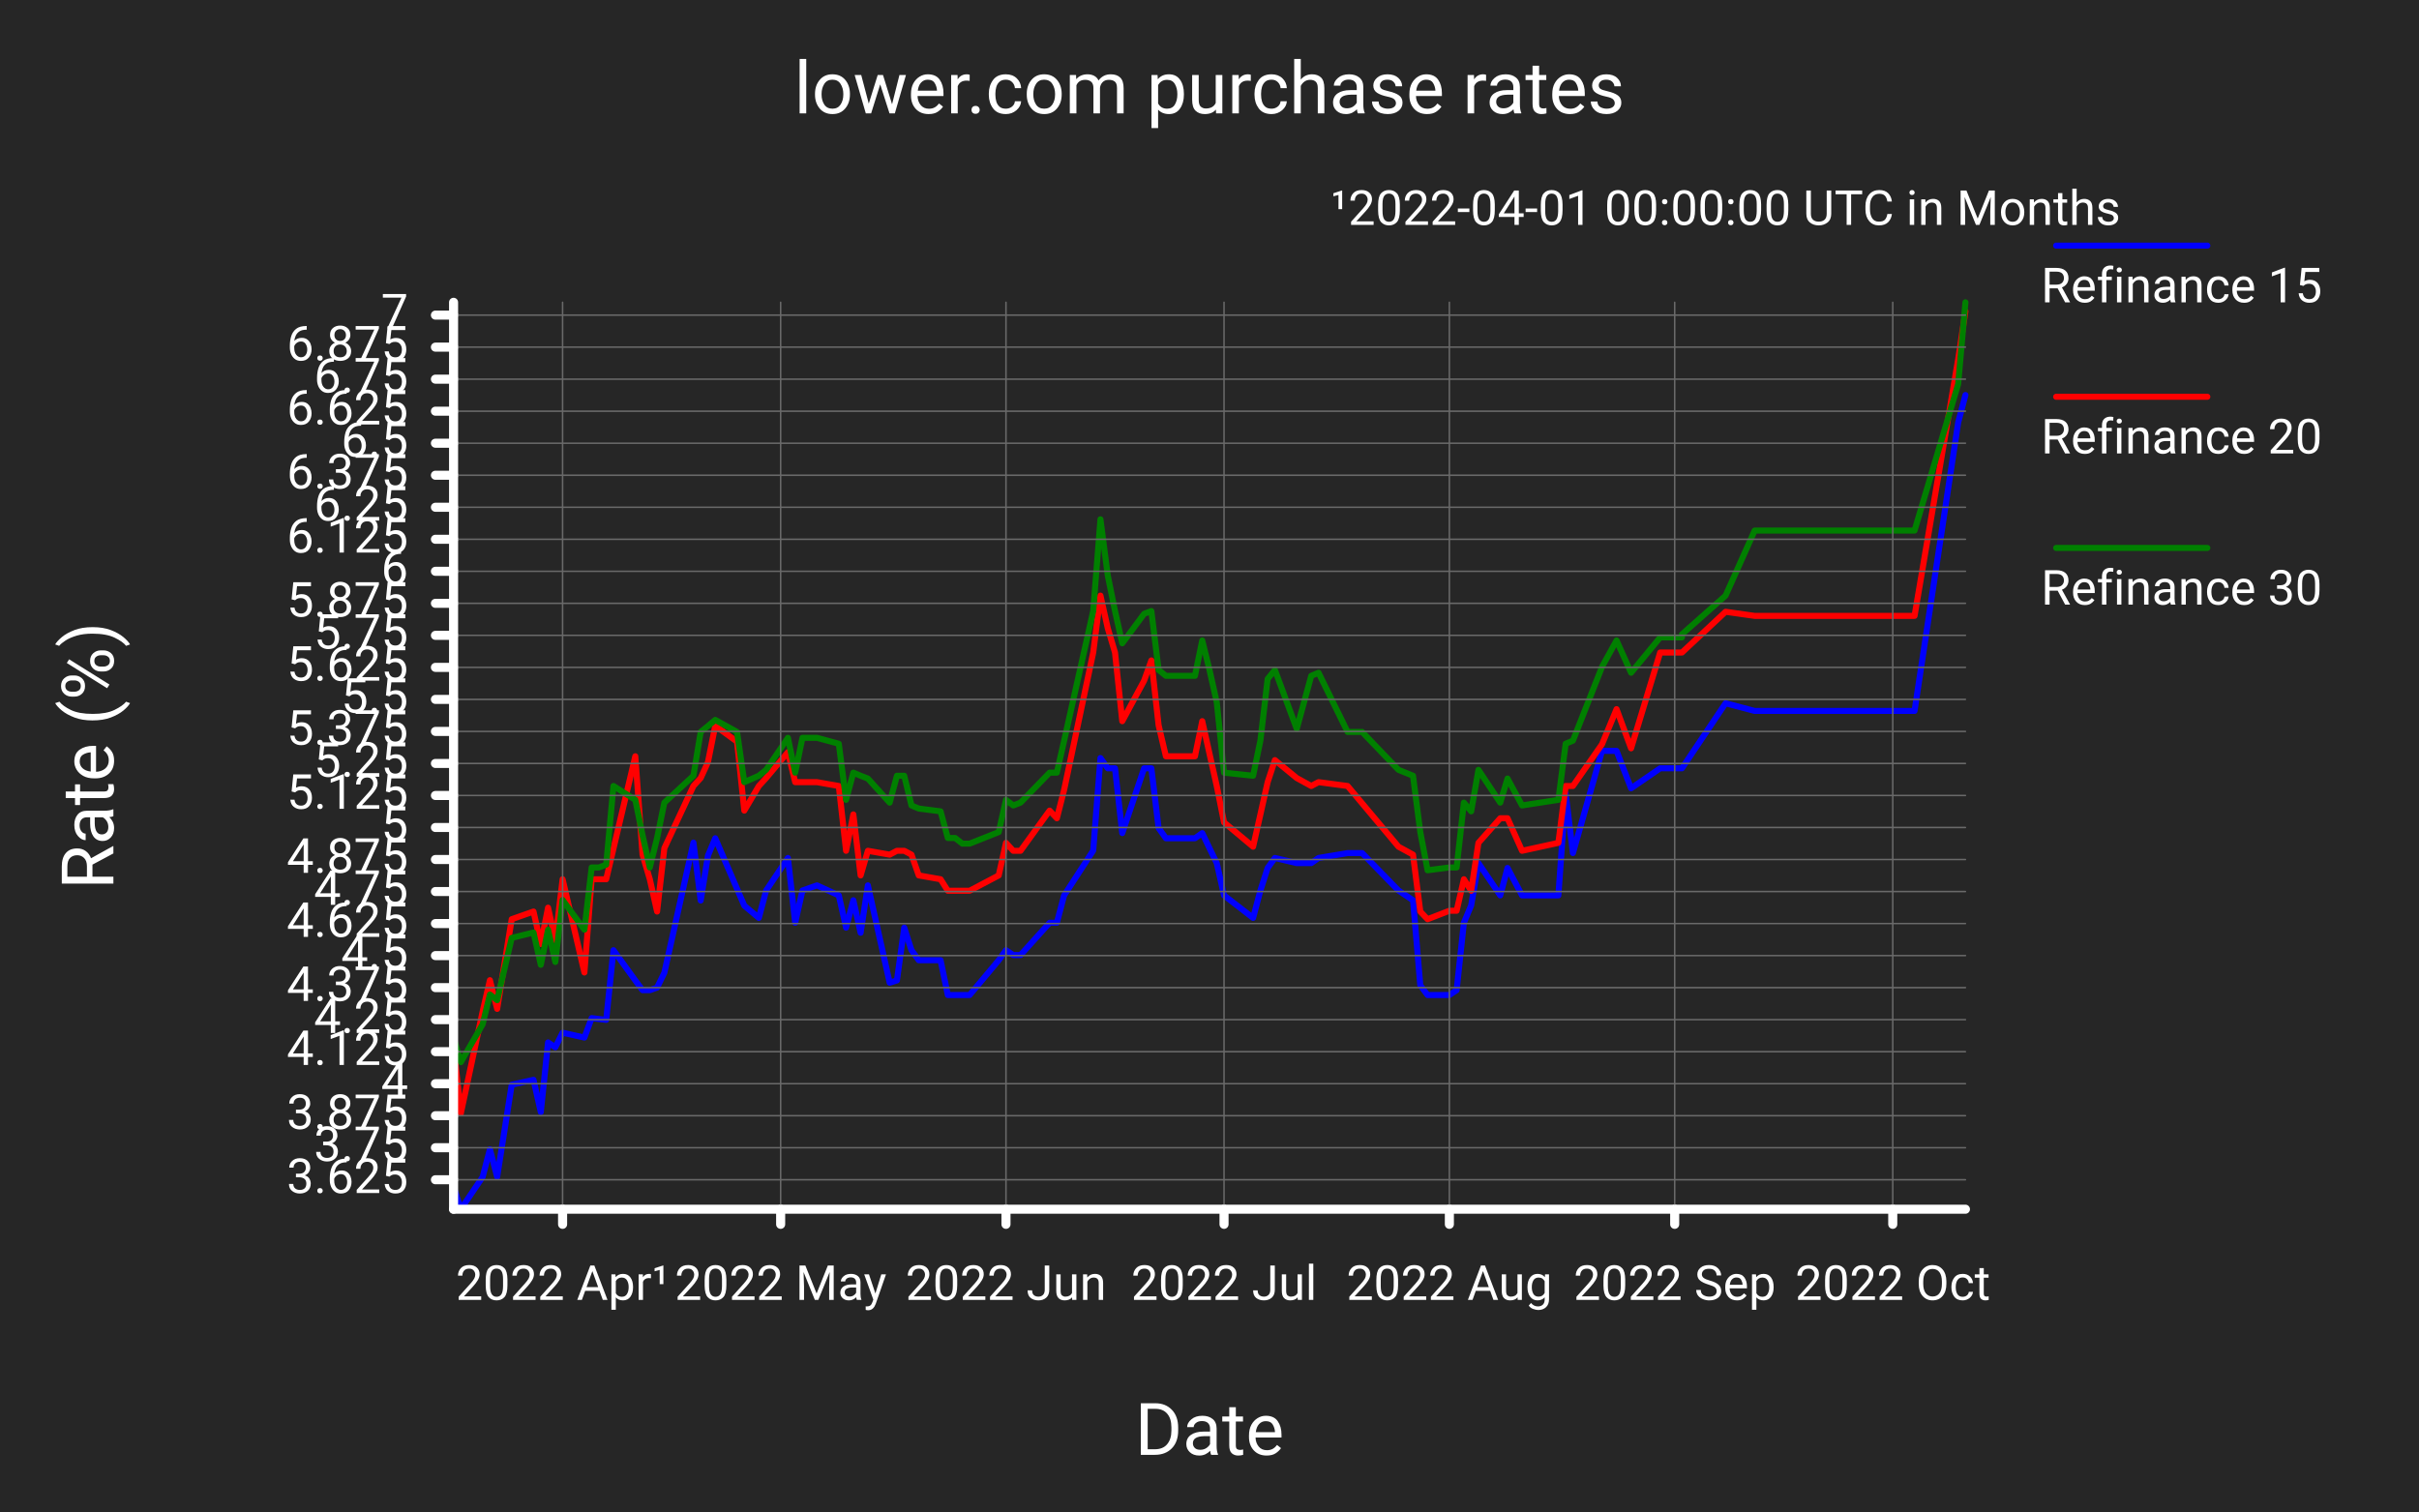
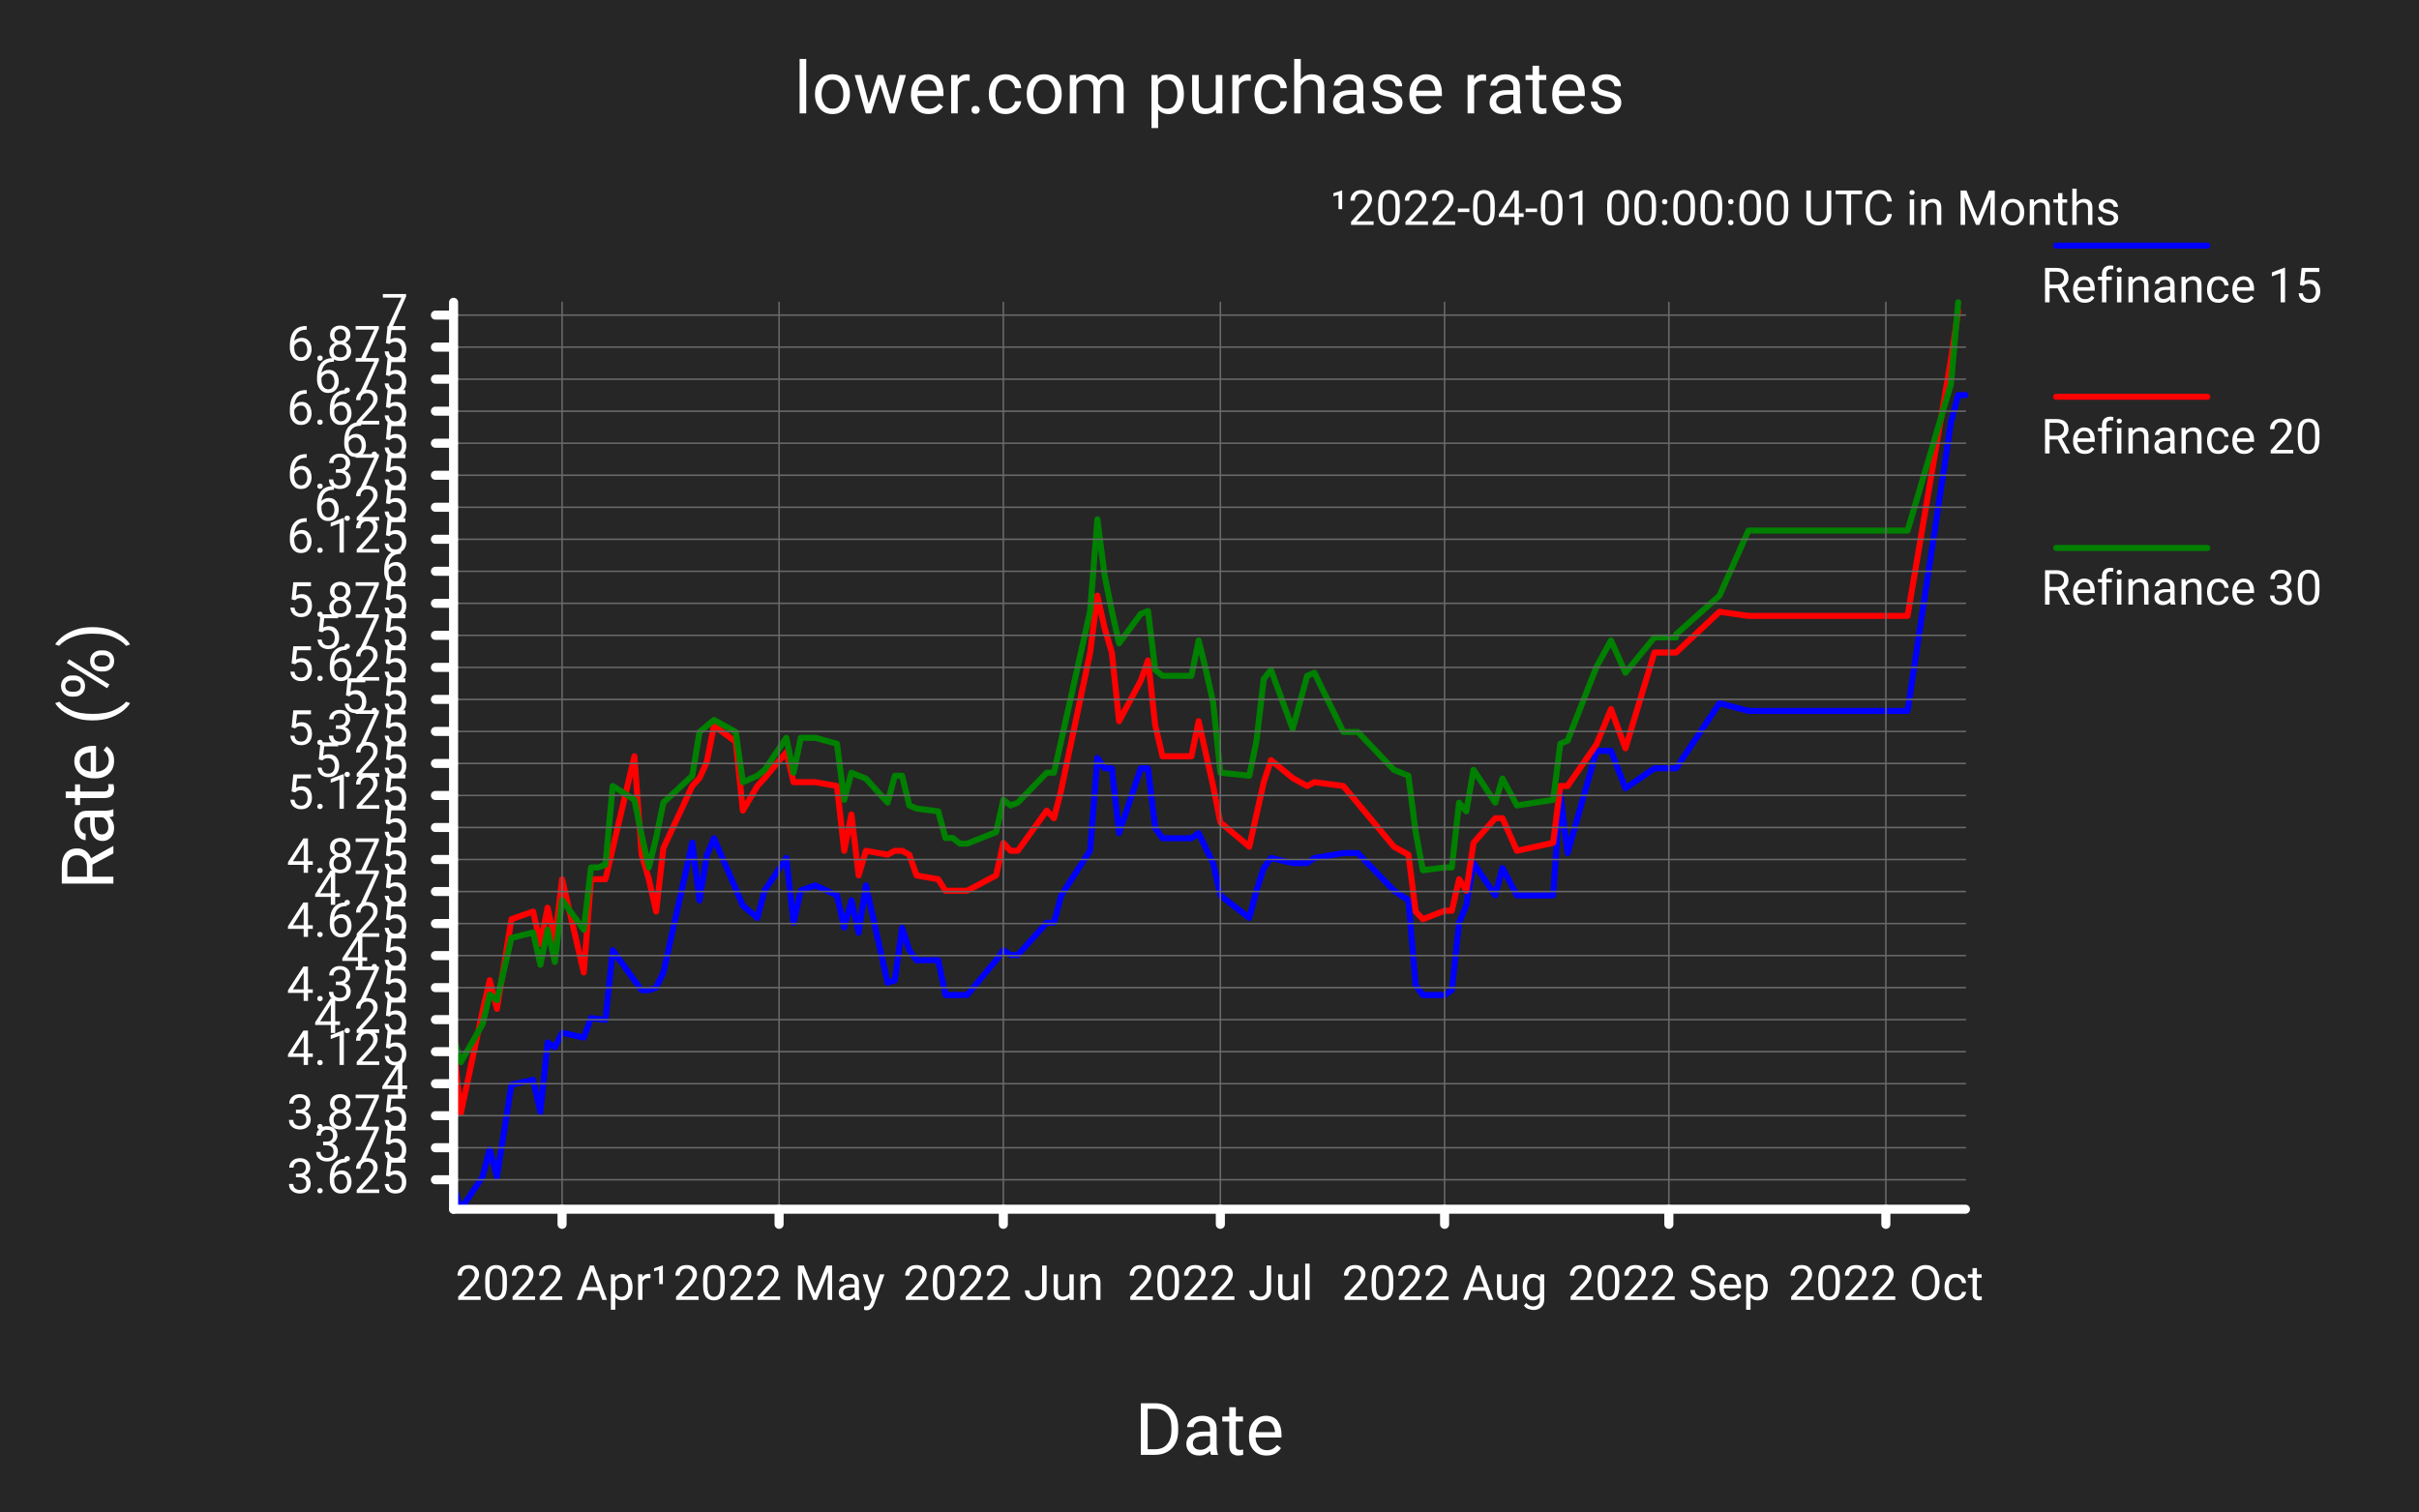
<svg xmlns="http://www.w3.org/2000/svg" class="poloto" width="800" height="500" viewBox="0 0 800 500">
  <style>.poloto{stroke-linecap:round;stroke-linejoin:round;font-family:Roboto,sans-serif;font-size:16px;}.poloto_background{fill:#262626;}.poloto_scatter{stroke-width:7}.poloto_tick_line{stroke:dimgray;stroke-width:0.5}.poloto_line{stroke-width:2}.poloto_text{fill: white;}.poloto_axis_lines{stroke: white;stroke-width:3;fill:none;stroke-dasharray:none}.poloto_title{font-size:24px;dominant-baseline:start;text-anchor:middle;}.poloto_xname{font-size:24px;dominant-baseline:start;text-anchor:middle;}.poloto_yname{font-size:24px;dominant-baseline:start;text-anchor:middle;}.poloto0stroke{stroke:blue;}.poloto1stroke{stroke:red;}.poloto2stroke{stroke:green;}.poloto3stroke{stroke:gold;}.poloto4stroke{stroke:aqua;}.poloto5stroke{stroke:lime;}.poloto6stroke{stroke:orange;}.poloto7stroke{stroke:chocolate;}.poloto0fill{fill:blue;}.poloto1fill{fill:red;}.poloto2fill{fill:green;}.poloto3fill{fill:gold;}.poloto4fill{fill:aqua;}.poloto5fill{fill:lime;}.poloto6fill{fill:orange;}.poloto7fill{fill:chocolate;}</style>
  <circle r="1e5" class="poloto_background" />
  <text class="poloto_text poloto_legend_text" x="675" y="100">Refinance 15</text>
  <line class="poloto_line poloto_legend_icon poloto0stroke poloto0legend" stroke="black" x1="680" x2="730" y1="81.25" y2="81.25" />
-   <path class="poloto_line poloto0stroke" fill="none" stroke="black" d=" M 150.00 392.46 L 152.40 400.00 L 159.62 389.32 L 162.02 380.17 L 164.42 389.32 L 164.42 389.32 L 169.23 358.81 L 176.44 357.20 L 178.85 367.88 L 181.25 344.83 L 183.65 346.44 L 186.06 341.61 L 193.27 343.22 L 195.67 336.78 L 195.67 336.78 L 200.48 337.37 L 202.88 314.32 L 210.10 324.32 L 212.50 327.54 L 214.90 327.54 L 217.31 326.69 L 219.71 321.78 L 229.33 278.73 L 231.73 297.88 L 234.13 283.05 L 236.54 277.29 L 236.54 277.29 L 246.15 299.58 L 250.96 303.64 L 253.37 294.58 L 260.58 283.81 L 262.98 305.25 L 265.38 294.58 L 265.38 294.58 L 270.19 292.88 L 277.40 296.19 L 279.81 306.86 L 279.81 306.86 L 282.21 297.80 L 284.62 308.56 L 287.02 292.88 L 294.23 325.08 L 296.63 324.32 L 299.04 306.86 L 299.04 306.86 L 301.44 314.32 L 303.85 317.63 L 311.06 317.63 L 313.46 329.15 L 315.87 329.15 L 318.27 329.15 L 320.67 329.15 L 330.29 317.63 L 332.69 314.32 L 335.10 315.93 L 337.50 315.93 L 337.50 315.93 L 347.12 305.25 L 349.52 305.25 L 351.92 296.19 L 361.54 281.36 L 363.94 250.76 L 366.35 254.15 L 368.75 254.15 L 371.15 275.59 L 378.37 254.15 L 380.77 254.15 L 383.17 273.90 L 385.58 277.29 L 395.19 277.29 L 397.60 275.59 L 400.00 280.59 L 402.40 285.51 L 404.81 296.19 L 414.42 303.64 L 416.83 294.58 L 419.23 287.12 L 421.63 283.81 L 428.85 285.51 L 433.65 285.51 L 436.06 283.81 L 445.67 282.20 L 445.67 282.20 L 445.67 282.20 L 445.67 282.20 L 445.67 282.20 L 445.67 282.20 L 450.48 282.20 L 450.48 282.20 L 450.48 282.20 L 450.48 282.20 L 450.48 282.20 L 450.48 282.20 L 462.50 294.58 L 467.31 297.80 L 469.71 325.93 L 472.12 329.15 L 479.33 329.15 L 481.73 327.54 L 484.13 305.25 L 486.54 299.49 L 488.94 285.51 L 496.15 296.19 L 496.15 296.19 L 498.56 287.12 L 503.37 296.19 L 503.37 296.19 L 515.38 296.19 L 517.79 262.46 L 520.19 282.20 L 529.81 248.39 L 534.62 248.39 L 534.62 248.39 L 539.42 260.76 L 549.04 254.15 L 549.04 254.15 L 549.04 254.15 L 549.04 254.15 L 549.04 254.15 L 549.04 254.15 L 549.04 254.15 L 549.04 254.15 L 549.04 254.15 L 556.25 254.15 L 570.67 232.63 L 580.29 235.17 L 580.29 235.17 L 587.50 235.17 L 597.12 235.17 L 599.52 235.17 L 599.52 235.17 L 599.52 235.17 L 599.52 235.17 L 599.52 235.17 L 630.77 235.17 L 633.17 235.17 L 647.60 139.75 L 650.00 130.68" />
+   <path class="poloto_line poloto0stroke" fill="none" stroke="black" d=" M 150.00 392.46 L 152.39 400.00 L 159.57 389.32 L 161.96 380.17 L 164.35 389.32 L 164.35 389.32 L 169.14 358.81 L 176.32 357.20 L 178.71 367.88 L 181.10 344.83 L 183.49 346.44 L 185.89 341.61 L 193.06 343.22 L 195.45 336.78 L 195.45 336.78 L 200.24 337.37 L 202.63 314.32 L 209.81 324.32 L 212.20 327.54 L 214.59 327.54 L 216.99 326.69 L 219.38 321.78 L 228.95 278.73 L 231.34 297.88 L 233.73 283.05 L 236.12 277.29 L 236.12 277.29 L 245.69 299.58 L 250.48 303.64 L 252.87 294.58 L 260.05 283.81 L 262.44 305.25 L 264.83 294.58 L 264.83 294.58 L 269.62 292.88 L 276.79 296.19 L 279.19 306.86 L 279.19 306.86 L 281.58 297.80 L 283.97 308.56 L 286.36 292.88 L 293.54 325.08 L 295.93 324.32 L 298.33 306.86 L 298.33 306.86 L 300.72 314.32 L 303.11 317.63 L 310.29 317.63 L 312.68 329.15 L 315.07 329.15 L 317.46 329.15 L 319.86 329.15 L 329.43 317.63 L 331.82 314.32 L 334.21 315.93 L 336.60 315.93 L 336.60 315.93 L 346.17 305.25 L 348.56 305.25 L 350.96 296.19 L 360.53 281.36 L 362.92 250.76 L 365.31 254.15 L 367.70 254.15 L 370.10 275.59 L 377.27 254.15 L 379.67 254.15 L 382.06 273.90 L 384.45 277.29 L 394.02 277.29 L 396.41 275.59 L 398.80 280.59 L 401.20 285.51 L 403.59 296.19 L 413.16 303.64 L 415.55 294.58 L 417.94 287.12 L 420.33 283.81 L 427.51 285.51 L 432.30 285.51 L 434.69 283.81 L 444.26 282.20 L 444.26 282.20 L 444.26 282.20 L 444.26 282.20 L 444.26 282.20 L 444.26 282.20 L 449.04 282.20 L 449.04 282.20 L 449.04 282.20 L 449.04 282.20 L 449.04 282.20 L 449.04 282.20 L 461.00 294.58 L 465.79 297.80 L 468.18 325.93 L 470.57 329.15 L 477.75 329.15 L 480.14 327.54 L 482.54 305.25 L 484.93 299.49 L 487.32 285.51 L 494.50 296.19 L 494.50 296.19 L 496.89 287.12 L 501.67 296.19 L 501.67 296.19 L 513.64 296.19 L 516.03 262.46 L 518.42 282.20 L 527.99 248.39 L 532.78 248.39 L 532.78 248.39 L 537.56 260.76 L 547.13 254.15 L 547.13 254.15 L 547.13 254.15 L 547.13 254.15 L 547.13 254.15 L 547.13 254.15 L 547.13 254.15 L 547.13 254.15 L 547.13 254.15 L 554.31 254.15 L 568.66 232.63 L 578.23 235.17 L 578.23 235.17 L 585.41 235.17 L 594.98 235.17 L 597.37 235.17 L 597.37 235.17 L 597.37 235.17 L 597.37 235.17 L 597.37 235.17 L 628.47 235.17 L 630.86 235.17 L 645.22 139.75 L 647.61 130.68 L 650.00 130.68" />
  <text class="poloto_text poloto_legend_text" x="675" y="150">Refinance 20</text>
  <line class="poloto_line poloto_legend_icon poloto1stroke poloto1legend" stroke="black" x1="680" x2="730" y1="131.25" y2="131.25" />
-   <path class="poloto_line poloto1stroke" fill="none" stroke="black" d=" M 150.00 345.68 L 152.40 368.31 L 159.62 334.58 L 162.02 324.24 L 164.42 333.73 L 164.42 333.73 L 169.23 304.07 L 176.44 301.53 L 178.85 312.29 L 181.25 300.25 L 183.65 311.02 L 186.06 290.85 L 193.27 321.69 L 195.67 290.85 L 195.67 290.85 L 200.48 290.85 L 200.48 290.85 L 210.10 250.17 L 212.50 282.71 L 214.90 290.85 L 217.31 301.53 L 219.71 280.59 L 229.33 260.00 L 231.73 257.37 L 234.13 252.12 L 236.54 240.08 L 243.75 245.34 L 246.15 268.14 L 250.96 260.00 L 253.37 257.37 L 260.58 248.81 L 262.98 258.73 L 265.38 258.73 L 265.38 258.73 L 270.19 258.73 L 277.40 260.00 L 279.81 281.44 L 279.81 281.44 L 282.21 269.41 L 284.62 289.58 L 287.02 281.44 L 294.23 282.71 L 296.63 281.44 L 299.04 281.44 L 299.04 281.44 L 301.44 282.71 L 303.85 289.58 L 311.06 290.85 L 313.46 294.66 L 315.87 294.66 L 318.27 294.66 L 320.67 294.66 L 330.29 289.58 L 332.69 278.81 L 335.10 281.44 L 337.50 281.44 L 337.50 281.44 L 347.12 268.14 L 349.52 270.68 L 351.92 261.27 L 361.54 215.85 L 363.94 197.03 L 366.35 207.80 L 368.75 215.85 L 371.15 238.56 L 378.37 225.17 L 380.77 218.47 L 383.17 239.92 L 385.58 250.17 L 395.19 250.17 L 397.60 238.56 L 400.00 249.32 L 402.40 260.00 L 404.81 272.03 L 414.42 280.08 L 416.83 269.41 L 419.23 258.73 L 421.63 251.44 L 428.85 257.37 L 433.65 260.00 L 436.06 258.73 L 445.67 260.00 L 445.67 260.00 L 445.67 260.00 L 445.67 260.00 L 445.67 260.00 L 445.67 260.00 L 445.67 260.00 L 445.67 260.00 L 445.67 260.00 L 445.67 260.00 L 445.67 260.00 L 445.67 260.00 L 462.50 280.08 L 467.31 282.71 L 469.71 301.53 L 472.12 304.07 L 479.33 301.27 L 481.73 301.27 L 484.13 290.85 L 486.54 294.66 L 488.94 278.81 L 496.15 270.68 L 496.15 270.68 L 498.56 270.68 L 503.37 281.44 L 503.37 281.44 L 515.38 278.81 L 517.79 260.00 L 520.19 260.00 L 529.81 246.19 L 534.62 234.58 L 534.62 234.58 L 539.42 247.54 L 549.04 215.85 L 549.04 215.85 L 549.04 215.85 L 549.04 215.85 L 549.04 215.85 L 549.04 215.85 L 549.04 215.85 L 549.04 215.85 L 549.04 215.85 L 556.25 215.85 L 570.67 202.37 L 580.29 203.73 L 585.10 203.73 L 587.50 203.73 L 587.50 203.73 L 599.52 203.73 L 601.92 203.73 L 601.92 203.73 L 601.92 203.73 L 601.92 203.73 L 630.77 203.73 L 633.17 203.73 L 647.60 118.81 L 650.00 102.97" />
+   <path class="poloto_line poloto1stroke" fill="none" stroke="black" d=" M 150.00 345.68 L 152.39 368.31 L 159.57 334.58 L 161.96 324.24 L 164.35 333.73 L 164.35 333.73 L 169.14 304.07 L 176.32 301.53 L 178.71 312.29 L 181.10 300.25 L 183.49 311.02 L 185.89 290.85 L 193.06 321.69 L 195.45 290.85 L 195.45 290.85 L 200.24 290.85 L 200.24 290.85 L 209.81 250.17 L 212.20 282.71 L 214.59 290.85 L 216.99 301.53 L 219.38 280.59 L 228.95 260.00 L 231.34 257.37 L 233.73 252.12 L 236.12 240.08 L 243.30 245.34 L 245.69 268.14 L 250.48 260.00 L 252.87 257.37 L 260.05 248.81 L 262.44 258.73 L 264.83 258.73 L 264.83 258.73 L 269.62 258.73 L 276.79 260.00 L 279.19 281.44 L 279.19 281.44 L 281.58 269.41 L 283.97 289.58 L 286.36 281.44 L 293.54 282.71 L 295.93 281.44 L 298.33 281.44 L 298.33 281.44 L 300.72 282.71 L 303.11 289.58 L 310.29 290.85 L 312.68 294.66 L 315.07 294.66 L 317.46 294.66 L 319.86 294.66 L 329.43 289.58 L 331.82 278.81 L 334.21 281.44 L 336.60 281.44 L 336.60 281.44 L 346.17 268.14 L 348.56 270.68 L 350.96 261.27 L 360.53 215.85 L 362.92 197.03 L 365.31 207.80 L 367.70 215.85 L 370.10 238.56 L 377.27 225.17 L 379.67 218.47 L 382.06 239.92 L 384.45 250.17 L 394.02 250.17 L 396.41 238.56 L 398.80 249.32 L 401.20 260.00 L 403.59 272.03 L 413.16 280.08 L 415.55 269.41 L 417.94 258.73 L 420.33 251.44 L 427.51 257.37 L 432.30 260.00 L 434.69 258.73 L 444.26 260.00 L 444.26 260.00 L 444.26 260.00 L 444.26 260.00 L 444.26 260.00 L 444.26 260.00 L 444.26 260.00 L 444.26 260.00 L 444.26 260.00 L 444.26 260.00 L 444.26 260.00 L 444.26 260.00 L 461.00 280.08 L 465.79 282.71 L 468.18 301.53 L 470.57 304.07 L 477.75 301.27 L 480.14 301.27 L 482.54 290.85 L 484.93 294.66 L 487.32 278.81 L 494.50 270.68 L 494.50 270.68 L 496.89 270.68 L 501.67 281.44 L 501.67 281.44 L 513.64 278.81 L 516.03 260.00 L 518.42 260.00 L 527.99 246.19 L 532.78 234.58 L 532.78 234.58 L 537.56 247.54 L 547.13 215.85 L 547.13 215.85 L 547.13 215.85 L 547.13 215.85 L 547.13 215.85 L 547.13 215.85 L 547.13 215.85 L 547.13 215.85 L 547.13 215.85 L 554.31 215.85 L 568.66 202.37 L 578.23 203.73 L 583.01 203.73 L 585.41 203.73 L 585.41 203.73 L 597.37 203.73 L 599.76 203.73 L 599.76 203.73 L 599.76 203.73 L 599.76 203.73 L 628.47 203.73 L 630.86 203.73 L 645.22 118.81 L 647.61 102.97 L 647.61 102.97" />
  <text class="poloto_text poloto_legend_text" x="675" y="200">Refinance 30</text>
  <line class="poloto_line poloto_legend_icon poloto2stroke poloto2legend" stroke="black" x1="680" x2="730" y1="181.25" y2="181.25" />
-   <path class="poloto_line poloto2stroke" fill="none" stroke="black" d=" M 150.00 343.31 L 152.40 351.36 L 159.62 338.81 L 162.02 328.98 L 164.42 330.85 L 164.42 330.85 L 169.23 310.25 L 176.44 308.47 L 178.85 319.15 L 181.25 307.54 L 183.65 318.22 L 186.06 297.71 L 193.27 307.54 L 195.67 286.95 L 198.08 286.95 L 200.48 286.02 L 202.88 260.00 L 210.10 264.58 L 212.50 276.27 L 214.90 286.95 L 217.31 277.20 L 219.71 265.51 L 229.33 256.61 L 231.73 242.12 L 234.13 240.17 L 236.54 238.14 L 243.75 242.12 L 246.15 258.73 L 250.96 256.61 L 253.37 254.66 L 260.58 244.07 L 262.98 255.59 L 265.38 244.07 L 265.38 244.07 L 270.19 244.07 L 277.40 246.02 L 279.81 264.58 L 279.81 264.58 L 282.21 255.59 L 284.62 256.61 L 287.02 257.54 L 294.23 265.51 L 296.63 256.61 L 299.04 256.61 L 299.04 256.61 L 301.44 266.44 L 303.85 267.46 L 311.06 268.39 L 313.46 277.20 L 315.87 277.20 L 318.27 279.07 L 320.67 279.07 L 330.29 275.25 L 332.69 264.58 L 335.10 266.44 L 337.50 265.51 L 337.50 265.51 L 347.12 255.59 L 349.52 255.59 L 351.92 245.00 L 361.54 202.12 L 363.94 171.78 L 366.35 190.34 L 368.75 202.12 L 371.15 212.80 L 378.37 203.05 L 380.77 202.12 L 383.17 221.61 L 385.58 223.56 L 395.19 223.56 L 397.60 211.86 L 400.00 221.61 L 402.40 232.29 L 404.81 255.59 L 414.42 256.61 L 416.83 245.00 L 419.23 224.58 L 421.63 221.61 L 428.85 241.10 L 433.65 223.56 L 436.06 222.54 L 445.67 242.12 L 445.67 242.12 L 445.67 242.12 L 445.67 242.12 L 445.67 242.12 L 445.67 242.12 L 450.48 242.12 L 450.48 242.12 L 450.48 242.12 L 450.48 242.12 L 450.48 242.12 L 450.48 242.12 L 462.50 254.66 L 467.31 256.61 L 469.71 275.25 L 472.12 287.88 L 479.33 286.95 L 481.73 286.95 L 484.13 265.51 L 486.54 268.39 L 488.94 254.66 L 496.15 265.51 L 496.15 265.51 L 498.56 257.54 L 503.37 266.44 L 503.37 266.44 L 515.38 264.58 L 517.79 246.02 L 520.19 245.00 L 529.81 220.59 L 534.62 211.86 L 534.62 211.86 L 539.42 222.54 L 549.04 210.85 L 549.04 210.85 L 549.04 210.85 L 549.04 210.85 L 549.04 210.85 L 549.04 210.85 L 549.04 210.85 L 549.04 210.85 L 556.25 210.85 L 556.25 209.83 L 570.67 197.03 L 580.29 175.51 L 580.29 175.51 L 587.50 175.51 L 587.50 175.51 L 599.52 175.51 L 601.92 175.51 L 601.92 175.51 L 601.92 175.51 L 601.92 175.51 L 630.77 175.51 L 633.17 175.51 L 647.60 127.03 L 650.00 100.00" />
+   <path class="poloto_line poloto2stroke" fill="none" stroke="black" d=" M 150.00 343.31 L 152.39 351.36 L 159.57 338.81 L 161.96 328.98 L 164.35 330.85 L 164.35 330.85 L 169.14 310.25 L 176.32 308.47 L 178.71 319.15 L 181.10 307.54 L 183.49 318.22 L 185.89 297.71 L 193.06 307.54 L 195.45 286.95 L 197.85 286.95 L 200.24 286.02 L 202.63 260.00 L 209.81 264.58 L 212.20 276.27 L 214.59 286.95 L 216.99 277.20 L 219.38 265.51 L 228.95 256.61 L 231.34 242.12 L 233.73 240.17 L 236.12 238.14 L 243.30 242.12 L 245.69 258.73 L 250.48 256.61 L 252.87 254.66 L 260.05 244.07 L 262.44 255.59 L 264.83 244.07 L 264.83 244.07 L 269.62 244.07 L 276.79 246.02 L 279.19 264.58 L 279.19 264.58 L 281.58 255.59 L 283.97 256.61 L 286.36 257.54 L 293.54 265.51 L 295.93 256.61 L 298.33 256.61 L 298.33 256.61 L 300.72 266.44 L 303.11 267.46 L 310.29 268.39 L 312.68 277.20 L 315.07 277.20 L 317.46 279.07 L 319.86 279.07 L 329.43 275.25 L 331.82 264.58 L 334.21 266.44 L 336.60 265.51 L 336.60 265.51 L 346.17 255.59 L 348.56 255.59 L 350.96 245.00 L 360.53 202.12 L 362.92 171.78 L 365.31 190.34 L 367.70 202.12 L 370.10 212.80 L 377.27 203.05 L 379.67 202.12 L 382.06 221.61 L 384.45 223.56 L 394.02 223.56 L 396.41 211.86 L 398.80 221.61 L 401.20 232.29 L 403.59 255.59 L 413.16 256.61 L 415.55 245.00 L 417.94 224.58 L 420.33 221.61 L 427.51 241.10 L 432.30 223.56 L 434.69 222.54 L 444.26 242.12 L 444.26 242.12 L 444.26 242.12 L 444.26 242.12 L 444.26 242.12 L 444.26 242.12 L 449.04 242.12 L 449.04 242.12 L 449.04 242.12 L 449.04 242.12 L 449.04 242.12 L 449.04 242.12 L 461.00 254.66 L 465.79 256.61 L 468.18 275.25 L 470.57 287.88 L 477.75 286.95 L 480.14 286.95 L 482.54 265.51 L 484.93 268.39 L 487.32 254.66 L 494.50 265.51 L 494.50 265.51 L 496.89 257.54 L 501.67 266.44 L 501.67 266.44 L 513.64 264.58 L 516.03 246.02 L 518.42 245.00 L 527.99 220.59 L 532.78 211.86 L 532.78 211.86 L 537.56 222.54 L 547.13 210.85 L 547.13 210.85 L 547.13 210.85 L 547.13 210.85 L 547.13 210.85 L 547.13 210.85 L 547.13 210.85 L 547.13 210.85 L 554.31 210.85 L 554.31 209.83 L 568.66 197.03 L 578.23 175.51 L 578.23 175.51 L 585.41 175.51 L 585.41 175.51 L 597.37 175.51 L 599.76 175.51 L 599.76 175.51 L 599.76 175.51 L 599.76 175.51 L 628.47 175.51 L 630.86 175.51 L 645.22 127.03 L 647.61 100.00 L 647.61 100.00" />
  <text class="poloto_labels poloto_text poloto_title" x="400" y="37.5">lower.com purchase rates</text>
  <text class="poloto_labels poloto_text poloto_xname" x="400" y="481.25">Date</text>
  <text class="poloto_labels poloto_text poloto_yname" transform="rotate(-90,37.5,250)" x="37.5" y="250">Rate (%)</text>
  <text class="poloto_tick_labels poloto_text" dominant-baseline="middle" text-anchor="start" x="150" y="70" />
  <line class="poloto_axis_lines" stroke="black" x1="150" x2="144" y1="390.254" y2="390.254" />
  <line class="poloto_tick_line" stroke="black" x1="150" x2="650" y1="390.254" y2="390.254" />
  <text class="poloto_tick_labels poloto_text" dominant-baseline="middle" text-anchor="end" x="135" y="390.254">3.625</text>
  <line class="poloto_axis_lines" stroke="black" x1="150" x2="144" y1="379.661" y2="379.661" />
  <line class="poloto_tick_line" stroke="black" x1="150" x2="650" y1="379.661" y2="379.661" />
  <text class="poloto_tick_labels poloto_text" dominant-baseline="middle" text-anchor="end" x="135" y="379.661">3.75</text>
  <line class="poloto_axis_lines" stroke="black" x1="150" x2="144" y1="369.068" y2="369.068" />
  <line class="poloto_tick_line" stroke="black" x1="150" x2="650" y1="369.068" y2="369.068" />
  <text class="poloto_tick_labels poloto_text" dominant-baseline="middle" text-anchor="end" x="135" y="369.068">3.875</text>
  <line class="poloto_axis_lines" stroke="black" x1="150" x2="144" y1="358.475" y2="358.475" />
  <line class="poloto_tick_line" stroke="black" x1="150" x2="650" y1="358.475" y2="358.475" />
  <text class="poloto_tick_labels poloto_text" dominant-baseline="middle" text-anchor="end" x="135" y="358.475">4</text>
  <line class="poloto_axis_lines" stroke="black" x1="150" x2="144" y1="347.881" y2="347.881" />
  <line class="poloto_tick_line" stroke="black" x1="150" x2="650" y1="347.881" y2="347.881" />
  <text class="poloto_tick_labels poloto_text" dominant-baseline="middle" text-anchor="end" x="135" y="347.881">4.125</text>
  <line class="poloto_axis_lines" stroke="black" x1="150" x2="144" y1="337.288" y2="337.288" />
  <line class="poloto_tick_line" stroke="black" x1="150" x2="650" y1="337.288" y2="337.288" />
  <text class="poloto_tick_labels poloto_text" dominant-baseline="middle" text-anchor="end" x="135" y="337.288">4.25</text>
  <line class="poloto_axis_lines" stroke="black" x1="150" x2="144" y1="326.695" y2="326.695" />
  <line class="poloto_tick_line" stroke="black" x1="150" x2="650" y1="326.695" y2="326.695" />
  <text class="poloto_tick_labels poloto_text" dominant-baseline="middle" text-anchor="end" x="135" y="326.695">4.375</text>
  <line class="poloto_axis_lines" stroke="black" x1="150" x2="144" y1="316.102" y2="316.102" />
  <line class="poloto_tick_line" stroke="black" x1="150" x2="650" y1="316.102" y2="316.102" />
  <text class="poloto_tick_labels poloto_text" dominant-baseline="middle" text-anchor="end" x="135" y="316.102">4.5</text>
  <line class="poloto_axis_lines" stroke="black" x1="150" x2="144" y1="305.508" y2="305.508" />
  <line class="poloto_tick_line" stroke="black" x1="150" x2="650" y1="305.508" y2="305.508" />
  <text class="poloto_tick_labels poloto_text" dominant-baseline="middle" text-anchor="end" x="135" y="305.508">4.625</text>
  <line class="poloto_axis_lines" stroke="black" x1="150" x2="144" y1="294.915" y2="294.915" />
  <line class="poloto_tick_line" stroke="black" x1="150" x2="650" y1="294.915" y2="294.915" />
  <text class="poloto_tick_labels poloto_text" dominant-baseline="middle" text-anchor="end" x="135" y="294.915">4.75</text>
  <line class="poloto_axis_lines" stroke="black" x1="150" x2="144" y1="284.322" y2="284.322" />
  <line class="poloto_tick_line" stroke="black" x1="150" x2="650" y1="284.322" y2="284.322" />
  <text class="poloto_tick_labels poloto_text" dominant-baseline="middle" text-anchor="end" x="135" y="284.322">4.875</text>
  <line class="poloto_axis_lines" stroke="black" x1="150" x2="144" y1="273.729" y2="273.729" />
  <line class="poloto_tick_line" stroke="black" x1="150" x2="650" y1="273.729" y2="273.729" />
  <text class="poloto_tick_labels poloto_text" dominant-baseline="middle" text-anchor="end" x="135" y="273.729">5</text>
  <line class="poloto_axis_lines" stroke="black" x1="150" x2="144" y1="263.136" y2="263.136" />
  <line class="poloto_tick_line" stroke="black" x1="150" x2="650" y1="263.136" y2="263.136" />
  <text class="poloto_tick_labels poloto_text" dominant-baseline="middle" text-anchor="end" x="135" y="263.136">5.125</text>
  <line class="poloto_axis_lines" stroke="black" x1="150" x2="144" y1="252.542" y2="252.542" />
  <line class="poloto_tick_line" stroke="black" x1="150" x2="650" y1="252.542" y2="252.542" />
  <text class="poloto_tick_labels poloto_text" dominant-baseline="middle" text-anchor="end" x="135" y="252.542">5.25</text>
  <line class="poloto_axis_lines" stroke="black" x1="150" x2="144" y1="241.949" y2="241.949" />
  <line class="poloto_tick_line" stroke="black" x1="150" x2="650" y1="241.949" y2="241.949" />
  <text class="poloto_tick_labels poloto_text" dominant-baseline="middle" text-anchor="end" x="135" y="241.949">5.375</text>
  <line class="poloto_axis_lines" stroke="black" x1="150" x2="144" y1="231.356" y2="231.356" />
  <line class="poloto_tick_line" stroke="black" x1="150" x2="650" y1="231.356" y2="231.356" />
  <text class="poloto_tick_labels poloto_text" dominant-baseline="middle" text-anchor="end" x="135" y="231.356">5.5</text>
  <line class="poloto_axis_lines" stroke="black" x1="150" x2="144" y1="220.763" y2="220.763" />
  <line class="poloto_tick_line" stroke="black" x1="150" x2="650" y1="220.763" y2="220.763" />
  <text class="poloto_tick_labels poloto_text" dominant-baseline="middle" text-anchor="end" x="135" y="220.763">5.625</text>
  <line class="poloto_axis_lines" stroke="black" x1="150" x2="144" y1="210.169" y2="210.169" />
  <line class="poloto_tick_line" stroke="black" x1="150" x2="650" y1="210.169" y2="210.169" />
  <text class="poloto_tick_labels poloto_text" dominant-baseline="middle" text-anchor="end" x="135" y="210.169">5.75</text>
  <line class="poloto_axis_lines" stroke="black" x1="150" x2="144" y1="199.576" y2="199.576" />
  <line class="poloto_tick_line" stroke="black" x1="150" x2="650" y1="199.576" y2="199.576" />
  <text class="poloto_tick_labels poloto_text" dominant-baseline="middle" text-anchor="end" x="135" y="199.576">5.875</text>
  <line class="poloto_axis_lines" stroke="black" x1="150" x2="144" y1="188.983" y2="188.983" />
  <line class="poloto_tick_line" stroke="black" x1="150" x2="650" y1="188.983" y2="188.983" />
  <text class="poloto_tick_labels poloto_text" dominant-baseline="middle" text-anchor="end" x="135" y="188.983">6</text>
  <line class="poloto_axis_lines" stroke="black" x1="150" x2="144" y1="178.39" y2="178.39" />
  <line class="poloto_tick_line" stroke="black" x1="150" x2="650" y1="178.39" y2="178.39" />
  <text class="poloto_tick_labels poloto_text" dominant-baseline="middle" text-anchor="end" x="135" y="178.39">6.125</text>
  <line class="poloto_axis_lines" stroke="black" x1="150" x2="144" y1="167.797" y2="167.797" />
  <line class="poloto_tick_line" stroke="black" x1="150" x2="650" y1="167.797" y2="167.797" />
  <text class="poloto_tick_labels poloto_text" dominant-baseline="middle" text-anchor="end" x="135" y="167.797">6.25</text>
  <line class="poloto_axis_lines" stroke="black" x1="150" x2="144" y1="157.203" y2="157.203" />
  <line class="poloto_tick_line" stroke="black" x1="150" x2="650" y1="157.203" y2="157.203" />
  <text class="poloto_tick_labels poloto_text" dominant-baseline="middle" text-anchor="end" x="135" y="157.203">6.375</text>
  <line class="poloto_axis_lines" stroke="black" x1="150" x2="144" y1="146.61" y2="146.61" />
  <line class="poloto_tick_line" stroke="black" x1="150" x2="650" y1="146.61" y2="146.61" />
  <text class="poloto_tick_labels poloto_text" dominant-baseline="middle" text-anchor="end" x="135" y="146.61">6.5</text>
  <line class="poloto_axis_lines" stroke="black" x1="150" x2="144" y1="136.017" y2="136.017" />
  <line class="poloto_tick_line" stroke="black" x1="150" x2="650" y1="136.017" y2="136.017" />
  <text class="poloto_tick_labels poloto_text" dominant-baseline="middle" text-anchor="end" x="135" y="136.017">6.625</text>
  <line class="poloto_axis_lines" stroke="black" x1="150" x2="144" y1="125.424" y2="125.424" />
  <line class="poloto_tick_line" stroke="black" x1="150" x2="650" y1="125.424" y2="125.424" />
  <text class="poloto_tick_labels poloto_text" dominant-baseline="middle" text-anchor="end" x="135" y="125.424">6.75</text>
  <line class="poloto_axis_lines" stroke="black" x1="150" x2="144" y1="114.831" y2="114.831" />
  <line class="poloto_tick_line" stroke="black" x1="150" x2="650" y1="114.831" y2="114.831" />
  <text class="poloto_tick_labels poloto_text" dominant-baseline="middle" text-anchor="end" x="135" y="114.831">6.875</text>
  <line class="poloto_axis_lines" stroke="black" x1="150" x2="144" y1="104.237" y2="104.237" />
  <line class="poloto_tick_line" stroke="black" x1="150" x2="650" y1="104.237" y2="104.237" />
  <text class="poloto_tick_labels poloto_text" dominant-baseline="middle" text-anchor="end" x="135" y="104.237">7</text>
  <text class="poloto_tick_labels poloto_text" dominant-baseline="middle" text-anchor="start" x="440" y="70">¹2022-04-01 00:00:00 UTC in Months</text>
-   <line class="poloto_axis_lines" stroke="black" x1="186.058" x2="186.058" y1="400" y2="405" />
-   <line class="poloto_tick_line" stroke="black" x1="186.058" x2="186.058" y1="400" y2="100" />
-   <text class="poloto_tick_labels poloto_text" dominant-baseline="start" text-anchor="middle" x="186.058" y="430">2022 Apr¹</text>
-   <line class="poloto_axis_lines" stroke="black" x1="258.173" x2="258.173" y1="400" y2="405" />
-   <line class="poloto_tick_line" stroke="black" x1="258.173" x2="258.173" y1="400" y2="100" />
-   <text class="poloto_tick_labels poloto_text" dominant-baseline="start" text-anchor="middle" x="258.173" y="430">2022 May</text>
-   <line class="poloto_axis_lines" stroke="black" x1="332.692" x2="332.692" y1="400" y2="405" />
-   <line class="poloto_tick_line" stroke="black" x1="332.692" x2="332.692" y1="400" y2="100" />
-   <text class="poloto_tick_labels poloto_text" dominant-baseline="start" text-anchor="middle" x="332.692" y="430">2022 Jun</text>
-   <line class="poloto_axis_lines" stroke="black" x1="404.808" x2="404.808" y1="400" y2="405" />
-   <line class="poloto_tick_line" stroke="black" x1="404.808" x2="404.808" y1="400" y2="100" />
-   <text class="poloto_tick_labels poloto_text" dominant-baseline="start" text-anchor="middle" x="404.808" y="430">2022 Jul</text>
-   <line class="poloto_axis_lines" stroke="black" x1="479.327" x2="479.327" y1="400" y2="405" />
-   <line class="poloto_tick_line" stroke="black" x1="479.327" x2="479.327" y1="400" y2="100" />
-   <text class="poloto_tick_labels poloto_text" dominant-baseline="start" text-anchor="middle" x="479.327" y="430">2022 Aug</text>
-   <line class="poloto_axis_lines" stroke="black" x1="553.846" x2="553.846" y1="400" y2="405" />
-   <line class="poloto_tick_line" stroke="black" x1="553.846" x2="553.846" y1="400" y2="100" />
-   <text class="poloto_tick_labels poloto_text" dominant-baseline="start" text-anchor="middle" x="553.846" y="430">2022 Sep</text>
-   <line class="poloto_axis_lines" stroke="black" x1="625.962" x2="625.962" y1="400" y2="405" />
-   <line class="poloto_tick_line" stroke="black" x1="625.962" x2="625.962" y1="400" y2="100" />
-   <text class="poloto_tick_labels poloto_text" dominant-baseline="start" text-anchor="middle" x="625.962" y="430">2022 Oct</text>
+   <line class="poloto_axis_lines" stroke="black" x1="185.885" x2="185.885" y1="400" y2="405" />
+   <line class="poloto_tick_line" stroke="black" x1="185.885" x2="185.885" y1="400" y2="100" />
+   <text class="poloto_tick_labels poloto_text" dominant-baseline="start" text-anchor="middle" x="185.885" y="430">2022 Apr¹</text>
+   <line class="poloto_axis_lines" stroke="black" x1="257.656" x2="257.656" y1="400" y2="405" />
+   <line class="poloto_tick_line" stroke="black" x1="257.656" x2="257.656" y1="400" y2="100" />
+   <text class="poloto_tick_labels poloto_text" dominant-baseline="start" text-anchor="middle" x="257.656" y="430">2022 May</text>
+   <line class="poloto_axis_lines" stroke="black" x1="331.818" x2="331.818" y1="400" y2="405" />
+   <line class="poloto_tick_line" stroke="black" x1="331.818" x2="331.818" y1="400" y2="100" />
+   <text class="poloto_tick_labels poloto_text" dominant-baseline="start" text-anchor="middle" x="331.818" y="430">2022 Jun</text>
+   <line class="poloto_axis_lines" stroke="black" x1="403.589" x2="403.589" y1="400" y2="405" />
+   <line class="poloto_tick_line" stroke="black" x1="403.589" x2="403.589" y1="400" y2="100" />
+   <text class="poloto_tick_labels poloto_text" dominant-baseline="start" text-anchor="middle" x="403.589" y="430">2022 Jul</text>
+   <line class="poloto_axis_lines" stroke="black" x1="477.751" x2="477.751" y1="400" y2="405" />
+   <line class="poloto_tick_line" stroke="black" x1="477.751" x2="477.751" y1="400" y2="100" />
+   <text class="poloto_tick_labels poloto_text" dominant-baseline="start" text-anchor="middle" x="477.751" y="430">2022 Aug</text>
+   <line class="poloto_axis_lines" stroke="black" x1="551.914" x2="551.914" y1="400" y2="405" />
+   <line class="poloto_tick_line" stroke="black" x1="551.914" x2="551.914" y1="400" y2="100" />
+   <text class="poloto_tick_labels poloto_text" dominant-baseline="start" text-anchor="middle" x="551.914" y="430">2022 Sep</text>
+   <line class="poloto_axis_lines" stroke="black" x1="623.684" x2="623.684" y1="400" y2="405" />
+   <line class="poloto_tick_line" stroke="black" x1="623.684" x2="623.684" y1="400" y2="100" />
+   <text class="poloto_tick_labels poloto_text" dominant-baseline="start" text-anchor="middle" x="623.684" y="430">2022 Oct</text>
  <path stroke="black" fill="none" class="poloto_axis_lines" d=" M 150 400 L 650 400" />
  <path stroke="black" fill="none" class="poloto_axis_lines" d=" M 150 400 L 150 100" />
</svg>
